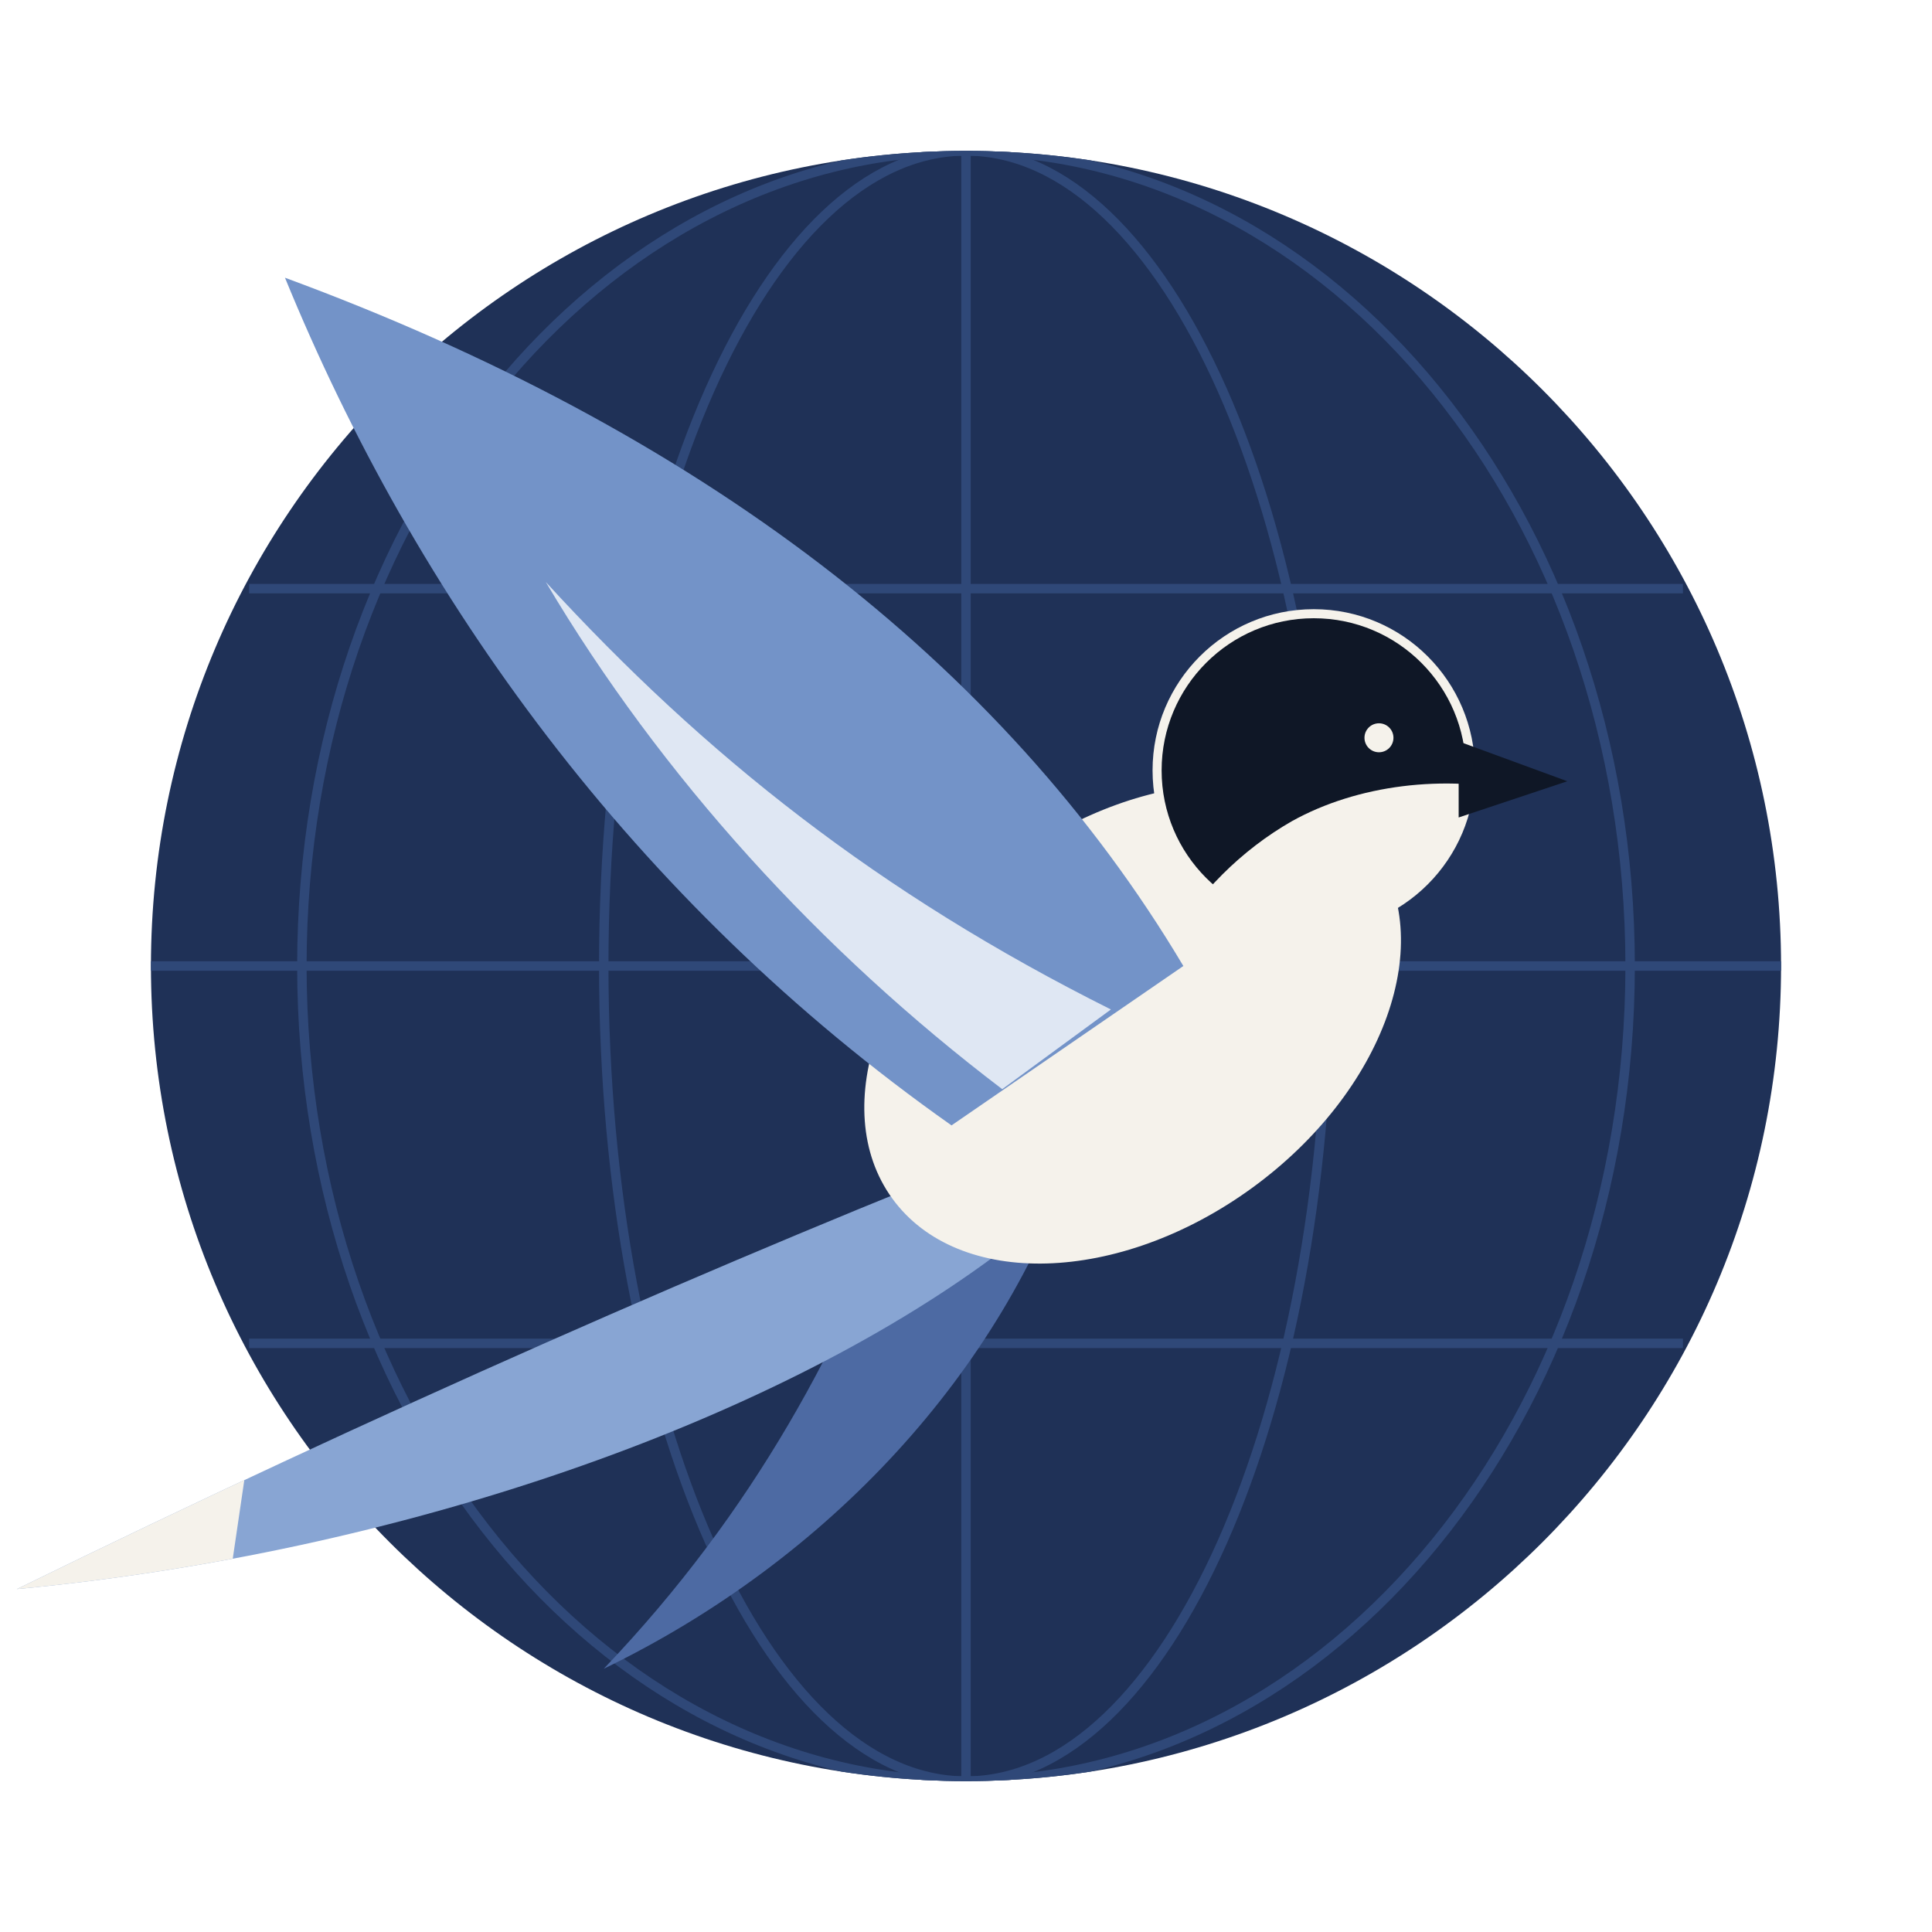
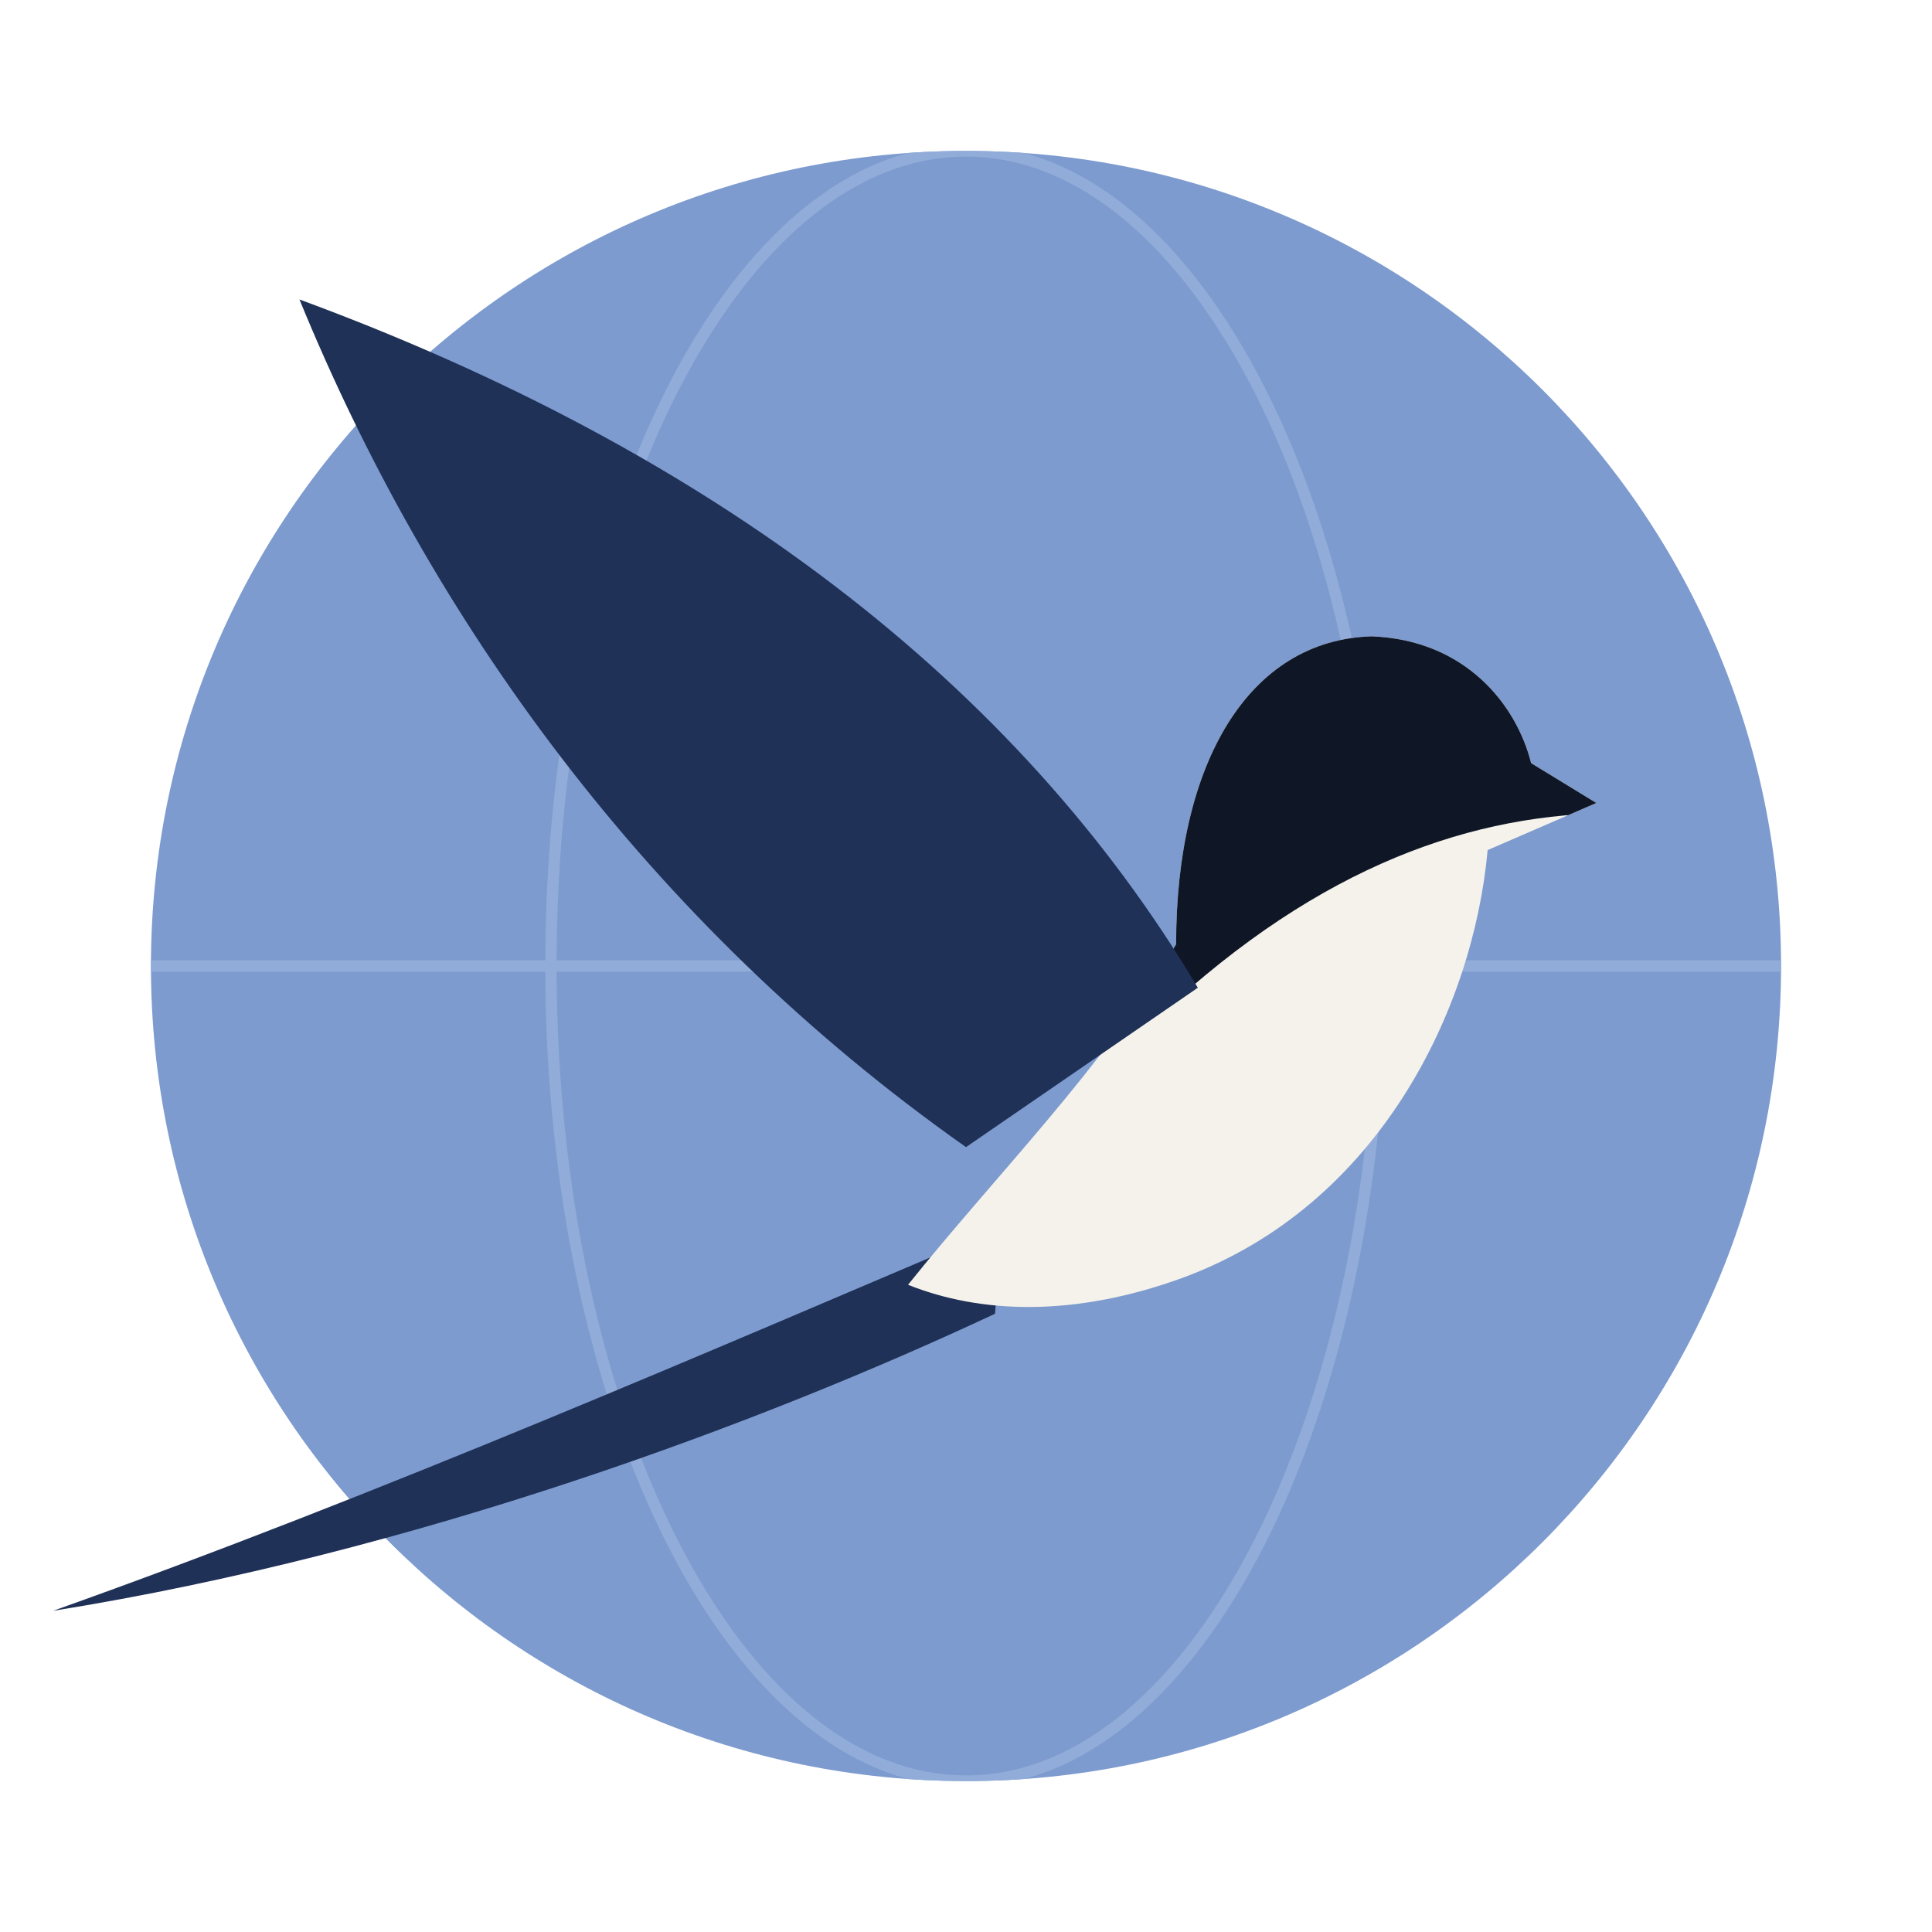
<svg xmlns="http://www.w3.org/2000/svg" viewBox="0 0 512 512" fill="none">
  <defs>
-     <clipPath id="mk-globe">
+     <clipPath id="mk-g">
      <circle cx="256" cy="256" r="216" />
    </clipPath>
-     <clipPath id="mk-head">
-       <circle cx="392" cy="198" r="42" />
-     </clipPath>
-     <clipPath id="mk-tail">
-       <path d="M314 300C232 332 132 376 34 424C140 414 242 378 304 332Z" />
+     <clipPath id="mk-b">
+       <path id="mk-body" d="M466 201L436 214C432 258 406 312 352 332C322 343 296 342 276 334C300 304 330 274 350 240C350 190 370 156 404 155C430 156 444 174 448 190Z" />
    </clipPath>
  </defs>
-   <circle cx="256" cy="256" r="216" fill="#1f3157" />
-   <g clip-path="url(#mk-globe)" stroke="#2f4878" stroke-width="2.5">
-     <ellipse cx="256" cy="256" rx="96" ry="216" />
-     <ellipse cx="256" cy="256" rx="176" ry="216" />
-     <path d="M256 40V472M40 256H472M66 156H446M66 356H446" />
+   <circle cx="256" cy="256" r="216" fill="#7d9bcf" />
+   <g clip-path="url(#mk-g)" stroke="#91acd8" stroke-width="3">
+     <ellipse cx="256" cy="256" rx="110" ry="216" />
+     <path d="M40 256H472" />
  </g>
-   <g transform="translate(256 256) scale(.96) translate(-296 -252)">
-     <path d="M326 304C306 364 258 416 196 446C238 402 262 356 280 308Z" fill="#4d6aa3" />
-     <path d="M314 300C232 332 132 376 34 424C140 414 242 378 304 332Z" fill="#88a5d3" />
-     <g clip-path="url(#mk-tail)">
-       <path d="M20 380L100 372L90 440L20 450Z" fill="#f5f2eb" />
+   <g transform="translate(256 256) scale(.96) translate(-292 -246)">
+     <path d="M302 318C222 352 130 392 40 424C140 408 236 372 300 342Z" fill="#1f3157" />
+     <use href="#mk-body" fill="#f5f2eb" />
+     <g clip-path="url(#mk-b)">
+       <path d="M330 120H480V204C440 202 398 214 354 252H330Z" fill="#0f1726" />
    </g>
-     <ellipse cx="342" cy="268" rx="82" ry="56" transform="rotate(-36 342 268)" fill="#f5f2eb" />
-     <circle cx="392" cy="198" r="44.5" fill="#f5f2eb" />
-     <g clip-path="url(#mk-head)">
-       <path d="M340 140H450V204C428 199 404 202 386 212C372 220 360 232 352 246H340Z" fill="#0f1726" />
-     </g>
-     <path d="M432 190L462 201L432 211Z" fill="#0f1726" />
-     <circle cx="410" cy="189" r="4" fill="#f5f2eb" />
-     <path d="M356 252C306 168 222 104 108 62C144 150 204 234 292 296Z" fill="#7393c8" />
-     <path d="M306 286C256 248 212 200 180 146C224 194 272 232 336 264Z" fill="#dfe7f3" />
+     <path d="M356 252C306 168 222 104 108 62C144 150 204 234 292 296Z" fill="#1f3157" />
  </g>
</svg>
